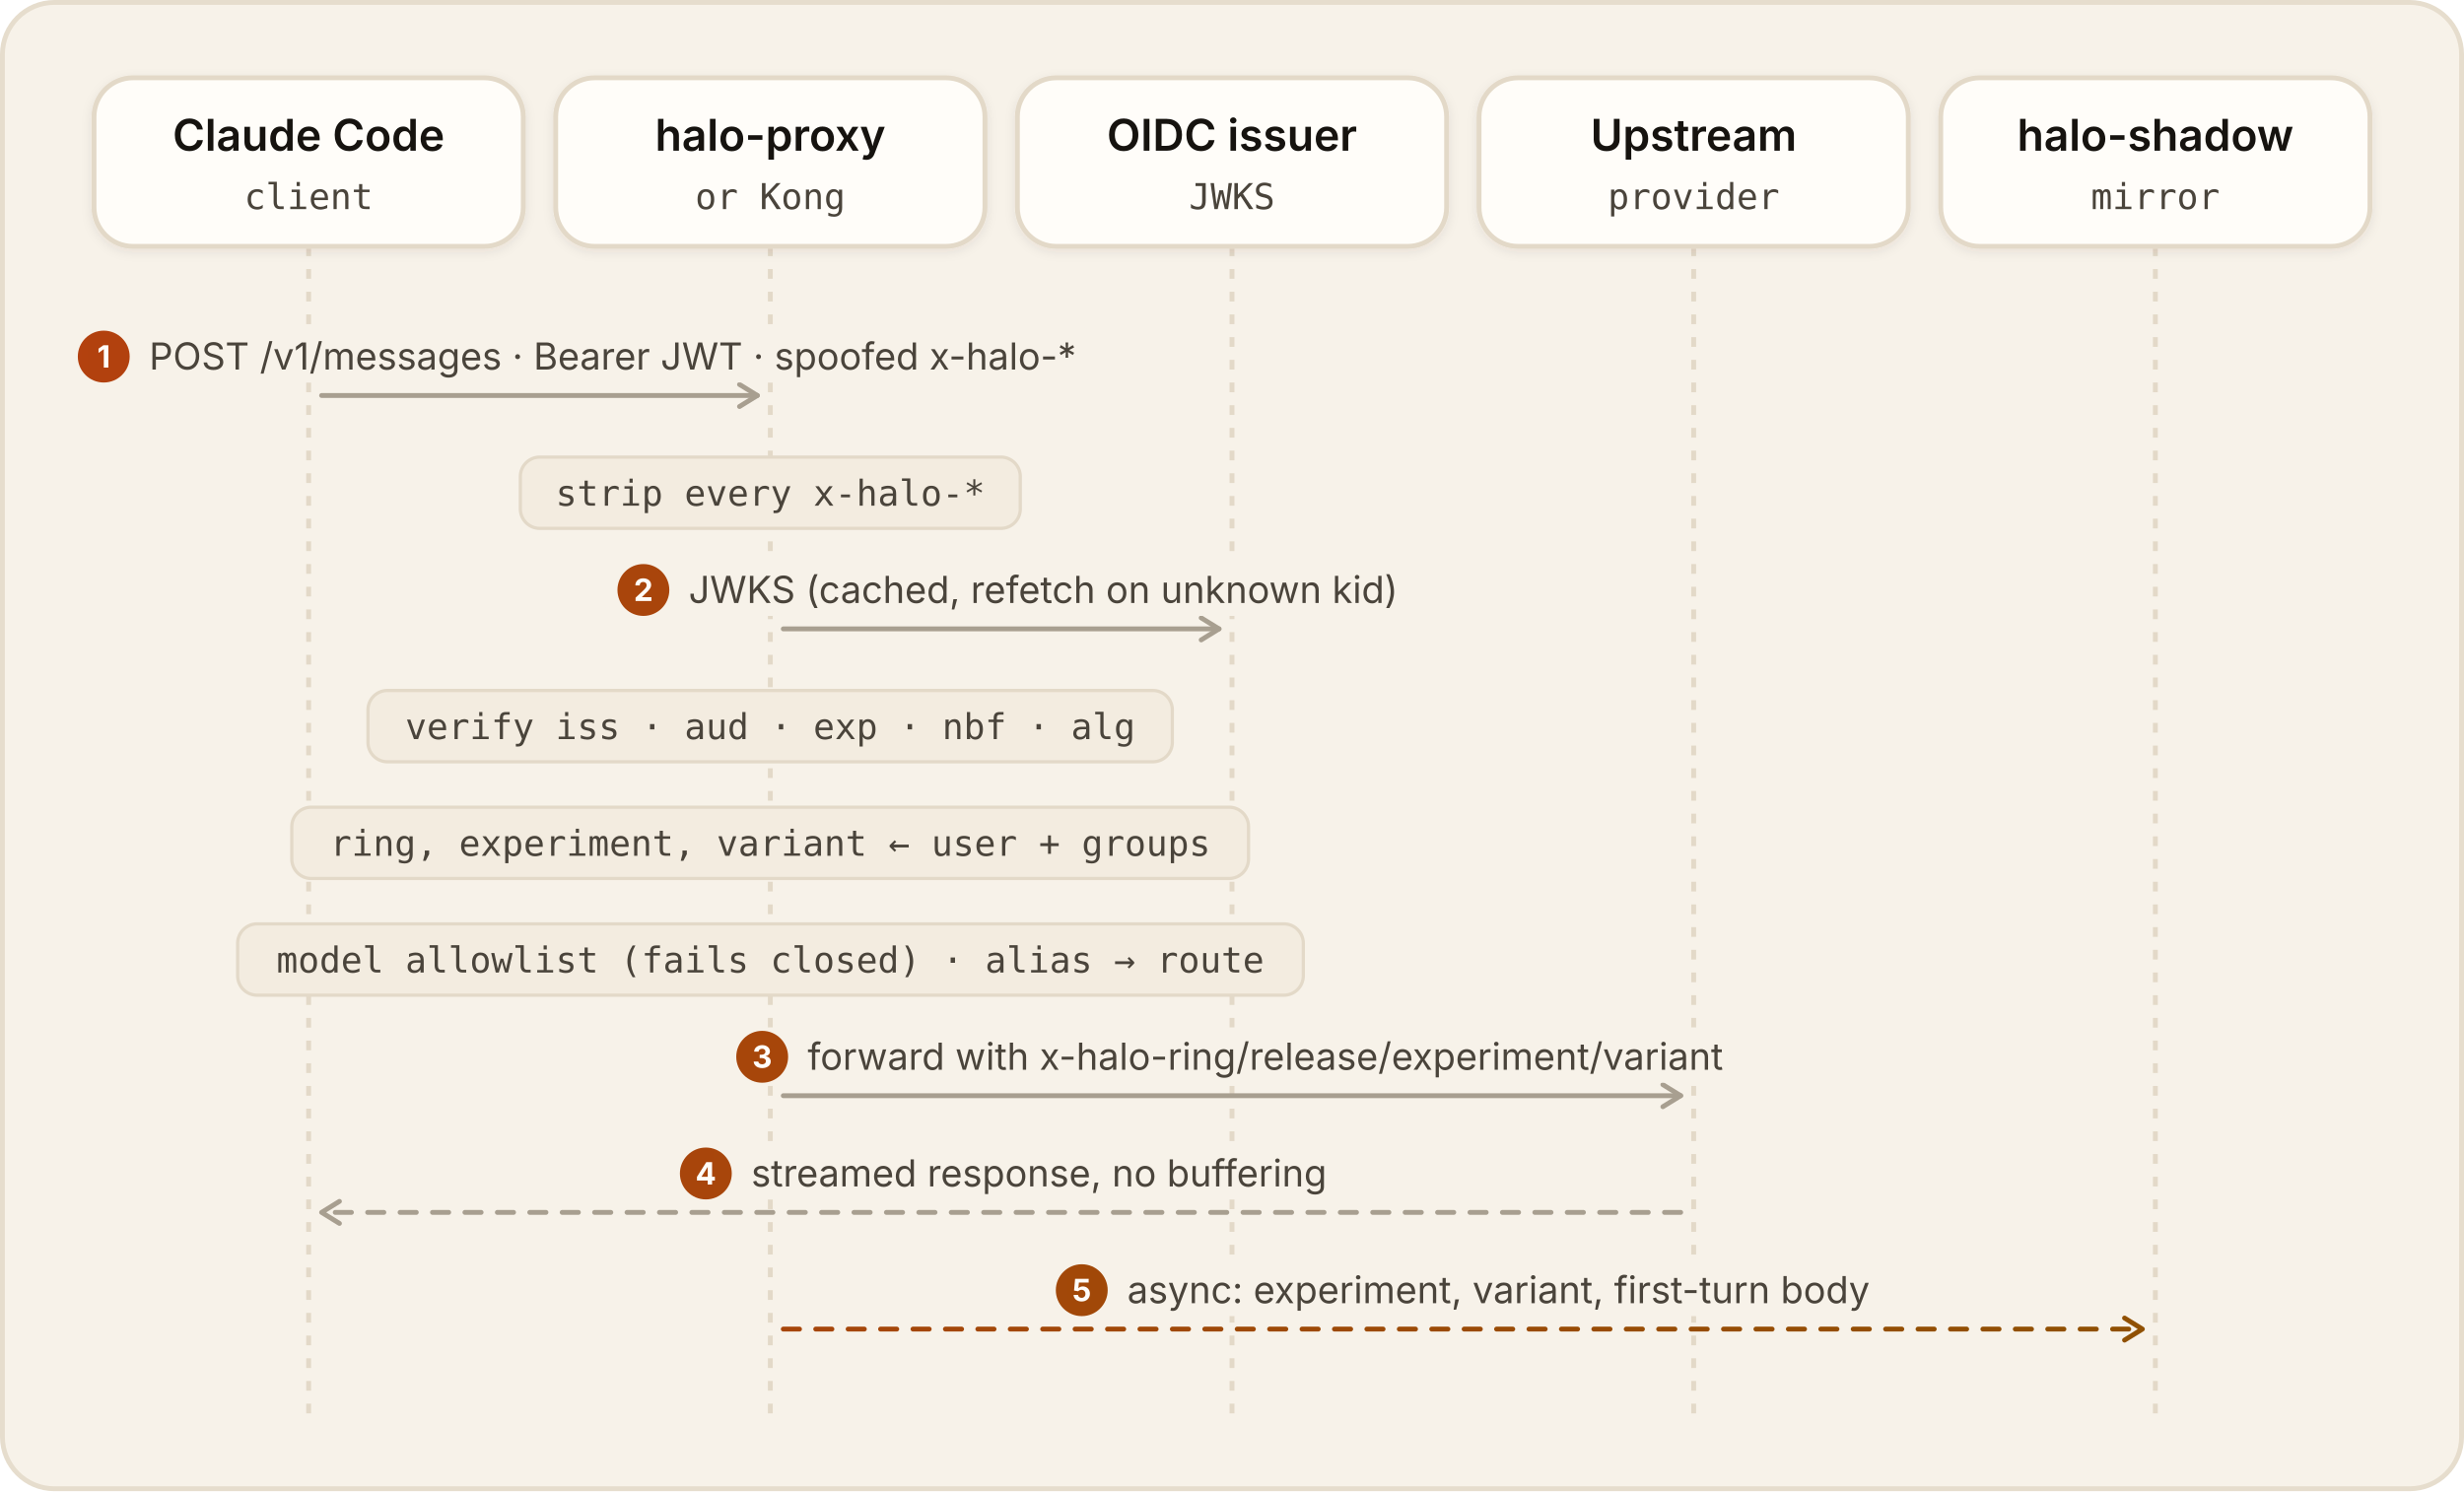
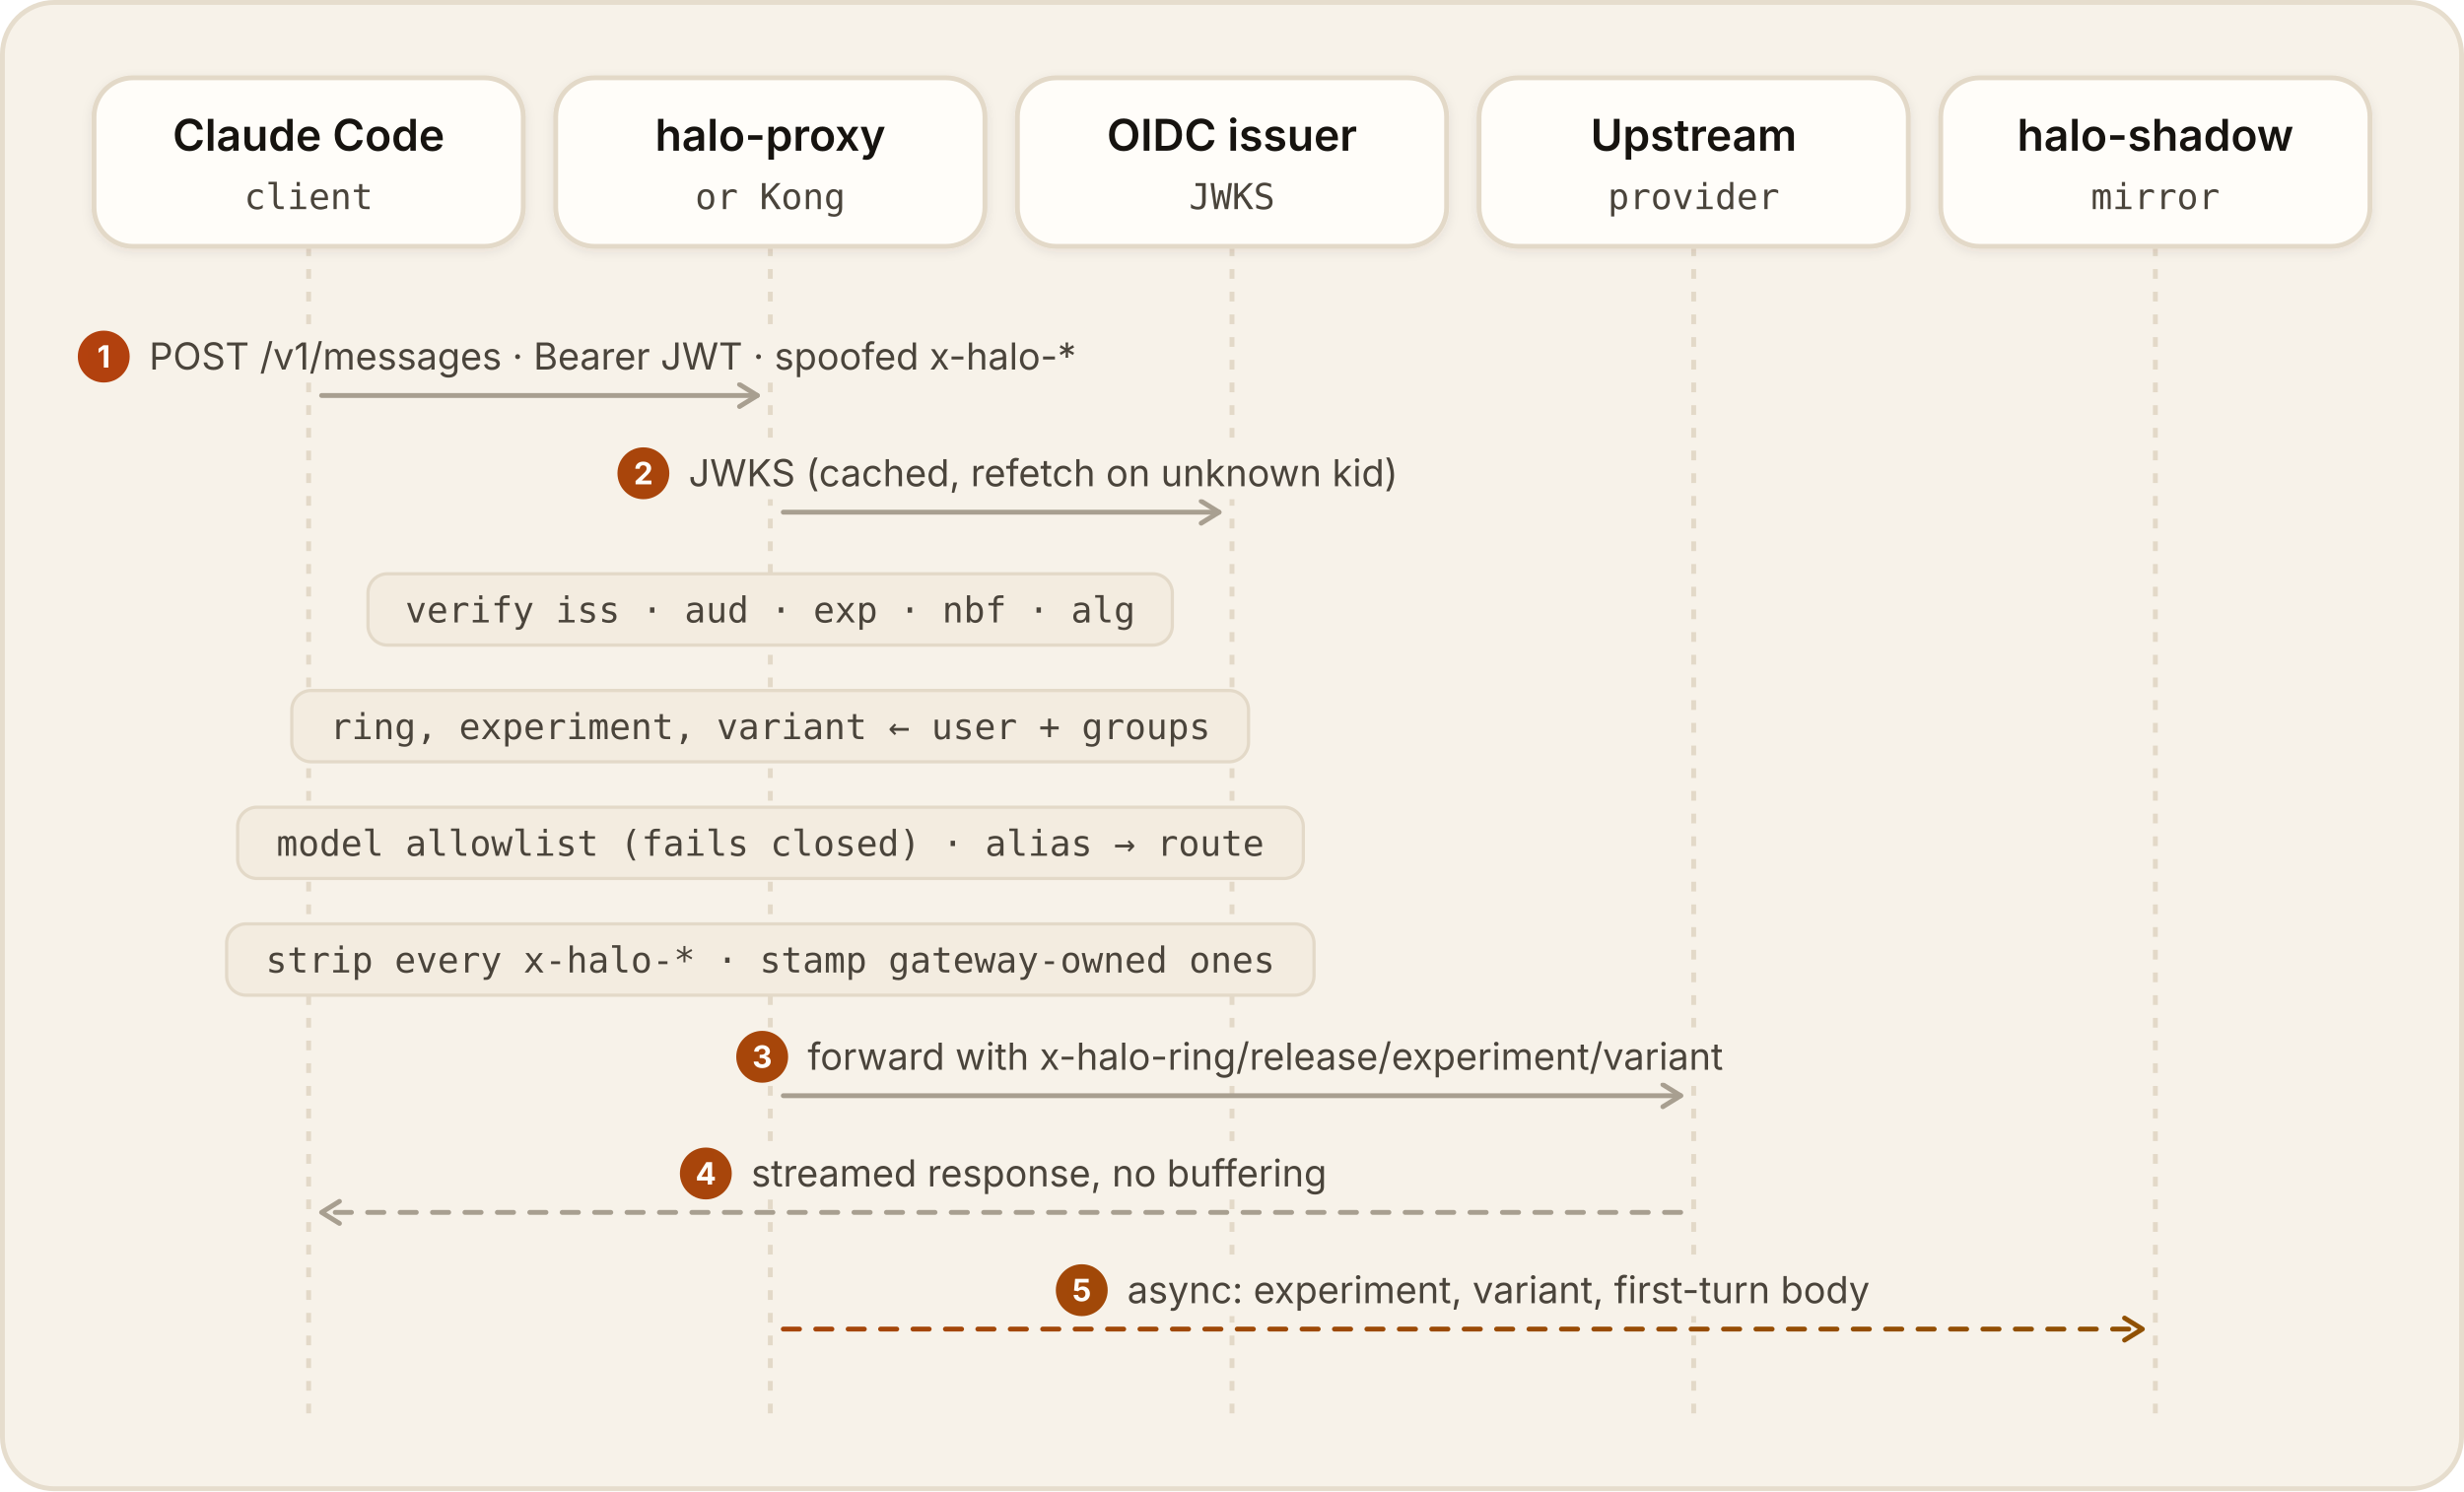
<svg xmlns="http://www.w3.org/2000/svg" viewBox="0 0 760 460" width="760" height="460" role="img" aria-labelledby="t d" font-family="ui-sans-serif,-apple-system,Inter,'Segoe UI',sans-serif">
  <style>
.cv{fill:#f7f2e9;stroke:#e6ddcd;stroke-width:1.5}
.card{fill:#fffdf9;stroke:#e3d9c8;stroke-width:1.5}
.soft{fill:url(#gs)}
.ring{fill:none;stroke:url(#ga);stroke-width:1.5}
.dcard{fill:#fbedea;stroke:#b42323;stroke-width:1.5}
.ghost{fill:none;stroke:#a89f90;stroke-width:1.5;stroke-dasharray:4 4}
.zone{fill:#f3ece0;stroke:#e0d5c2;stroke-width:1.5}
.chip{fill:#f3ece0;stroke:#e3d9c8;stroke-width:1}
text{font-family:ui-sans-serif,-apple-system,Inter,'Segoe UI',sans-serif}
.t{font-size:13.5px;font-weight:600;fill:#16130f}
.tm{font:600 12.5px ui-monospace,'SF Mono','JetBrains Mono',Menlo,Consolas,monospace;fill:#16130f}
.td{fill:#b42323}
.s{font-size:12px;fill:#4a443b}
.m{font:11px ui-monospace,'SF Mono','JetBrains Mono',Menlo,Consolas,monospace;fill:#4a443b}
.xs{font-size:10.5px;font-weight:500;fill:#655e52}
.xm{font-family:ui-monospace,'SF Mono','JetBrains Mono',Menlo,Consolas,monospace;font-weight:400}
.xa{fill:url(#ga);font-weight:600}
.xd{fill:#b42323;font-weight:600}
.xw{fill:#fffdf9;font-weight:600}
.k{font-size:10.5px;font-weight:600;letter-spacing:.08em;fill:#655e52}
.ka{fill:url(#ga)}
.h1{font-size:42px;font-weight:700;letter-spacing:-.02em;fill:#16130f}
.ln,.la,.ld,.lm{fill:none;stroke-width:1.5;stroke-linecap:round;stroke-linejoin:round}
.ln{stroke:#a89f90}.la{stroke:url(#ga)}.ld{stroke:#b42323}.lm{stroke:#e3d9c8}
.lane{stroke:#e3d9c8;stroke-width:1.5;stroke-dasharray:3 4}
.dash{stroke-dasharray:5 5}
.dl{fill:#a89f90}.da{fill:url(#ga)}.dd{fill:#b42323}
.pl{fill:#f7f2e9}.pa{fill:#f7f2e9;stroke:url(#ga);stroke-width:1}
.pd{fill:#fbedea;stroke:#b42323;stroke-width:1}.ps{fill:url(#ga)}
.fa{fill:url(#ga)}.fs{fill:url(#gs)}.fm{fill:#f3ece0}.fd{fill:#b42323}.ft{fill:#16130f}
.bdg{fill:url(#ga)}.bn{font-size:9.5px;font-weight:700;fill:#fffdf9}
.ic{fill:none;stroke:url(#ga);stroke-width:1.75;stroke-linecap:round;stroke-linejoin:round}
.pkt{fill:url(#ga)}
.grow{transform-box:fill-box;transform-origin:left;animation:grow 4.8s cubic-bezier(.6,0,.2,1) infinite}
@keyframes grow{0%{transform:scaleX(.08)}25%{transform:scaleX(.3)}50%{transform:scaleX(.55)}75%,100%{transform:scaleX(1)}}
.flow{stroke-dasharray:4 6;animation:flow 1.1s linear infinite}
@keyframes flow{to{stroke-dashoffset:-20}}
.blink{animation:blink 3.2s ease-in-out infinite}
@keyframes blink{0%,100%{opacity:.18}35%,65%{opacity:1}}
.pulse{transform-box:fill-box;transform-origin:center;animation:pulse 2.8s ease-out infinite}
@keyframes pulse{0%{opacity:.55;transform:scale(.6)}100%{opacity:0;transform:scale(1.5)}}
@media (prefers-reduced-motion:reduce){.flow,.blink,.pulse,.grow{animation:none}.blink{opacity:1}.pulse,.pkt{display:none}}
</style>
  <defs>
    <linearGradient id="ga" gradientUnits="userSpaceOnUse" x1="0" y1="0" x2="760" y2="0">
      <stop offset="0" stop-color="#b4400f" />
      <stop offset="1" stop-color="#8a5300" />
    </linearGradient>
    <linearGradient id="gs" gradientUnits="userSpaceOnUse" x1="0" y1="0" x2="760" y2="0">
      <stop offset="0" stop-color="#b4400f" stop-opacity="0.08" />
      <stop offset="1" stop-color="#8a5300" stop-opacity="0.08" />
    </linearGradient>
    <filter id="sh" x="-10%" y="-10%" width="120%" height="140%">
      <feDropShadow dx="0" dy="1" stdDeviation="1.6" flood-color="#3c280a" flood-opacity="0.08" />
    </filter>
  </defs>
  <rect class="cv" x=".75" y=".75" width="758.5" height="458.5" rx="16" />
  <path class="lane" d="M95.2 76V436" />
  <rect class="card" x="29.0" y="24" width="132.4" height="52" rx="12" filter="url(#sh)" />
  <text class="t" x="95.2" y="46.5" text-anchor="middle">Claude Code</text>
  <text class="m" x="95.2" y="64.5" text-anchor="middle">client</text>
  <path class="lane" d="M237.6 76V436" />
  <rect class="card" x="171.4" y="24" width="132.4" height="52" rx="12" filter="url(#sh)" />
  <text class="t" x="237.6" y="46.5" text-anchor="middle">halo-proxy</text>
  <text class="m" x="237.6" y="64.5" text-anchor="middle">or Kong</text>
  <path class="lane" d="M380.0 76V436" />
  <rect class="card" x="313.8" y="24" width="132.4" height="52" rx="12" filter="url(#sh)" />
  <text class="t" x="380" y="46.5" text-anchor="middle">OIDC issuer</text>
  <text class="m" x="380" y="64.5" text-anchor="middle">JWKS</text>
  <path class="lane" d="M522.4 76V436" />
  <rect class="card" x="456.2" y="24" width="132.4" height="52" rx="12" filter="url(#sh)" />
  <text class="t" x="522.4" y="46.5" text-anchor="middle">Upstream</text>
  <text class="m" x="522.4" y="64.5" text-anchor="middle">provider</text>
  <path class="lane" d="M664.8 76V436" />
  <rect class="card" x="598.6" y="24" width="132.4" height="52" rx="12" filter="url(#sh)" />
  <text class="t" x="664.8" y="46.5" text-anchor="middle">halo-shadow</text>
  <text class="m" x="664.8" y="64.5" text-anchor="middle">mirror</text>
  <path class="ln" d="M99.2 122L233.6 122" />
  <path class="ln hd" d="M228.1 125.4L233.6 122L228.1 118.6" />
  <rect class="pl" x="20.0" y="101" width="317.3" height="17" rx="4" />
  <circle class="bdg" cx="32.0" cy="110" r="8" />
  <text class="bn" x="32.0" y="113.4" text-anchor="middle">1</text>
  <text class="s" x="46.0" y="114" style="font-size:11.5px">POST /v1/messages · Bearer JWT · spoofed x-halo-*</text>
-   <rect class="chip" x="160.5" y="141" width="154.2" height="22" rx="6" />
-   <text class="m" x="237.6" y="156" text-anchor="middle">strip every x-halo-*</text>
-   <path class="ln" d="M241.6 194L376 194" />
-   <path class="ln hd" d="M370.5 197.4L376 194L370.5 190.6" />
-   <rect class="pl" x="186.4" y="173" width="244.7" height="17" rx="4" />
-   <circle class="bdg" cx="198.448" cy="182" r="8" />
-   <text class="bn" x="198.448" y="185.4" text-anchor="middle">2</text>
-   <text class="s" x="212.4" y="186" style="font-size:11.5px">JWKS (cached, refetch on unknown kid)</text>
-   <rect class="chip" x="113.5" y="213" width="248.1" height="22" rx="6" />
-   <text class="m" x="237.6" y="228" text-anchor="middle">verify iss · aud · exp · nbf · alg</text>
-   <rect class="chip" x="90.0" y="249" width="295.1" height="22" rx="6" />
-   <text class="m" x="237.6" y="264" text-anchor="middle">ring, experiment, variant ← user + groups</text>
-   <rect class="chip" x="73.3" y="285" width="328.7" height="22" rx="6" />
-   <text class="m" x="237.6" y="300" text-anchor="middle">model allowlist (fails closed) · alias → route</text>
+   <path class="ln" d="M241.6 158L376 158" />
+   <path class="ln hd" d="M370.5 161.4L376 158L370.5 154.6" />
+   <rect class="pl" x="186.4" y="137" width="244.7" height="17" rx="4" />
+   <circle class="bdg" cx="198.448" cy="146" r="8" />
+   <text class="bn" x="198.448" y="149.4" text-anchor="middle">2</text>
+   <text class="s" x="212.4" y="150" style="font-size:11.5px">JWKS (cached, refetch on unknown kid)</text>
+   <rect class="chip" x="113.5" y="177" width="248.1" height="22" rx="6" />
+   <text class="m" x="237.6" y="192" text-anchor="middle">verify iss · aud · exp · nbf · alg</text>
+   <rect class="chip" x="90.0" y="213" width="295.1" height="22" rx="6" />
+   <text class="m" x="237.6" y="228" text-anchor="middle">ring, experiment, variant ← user + groups</text>
+   <rect class="chip" x="73.3" y="249" width="328.7" height="22" rx="6" />
+   <text class="m" x="237.6" y="264" text-anchor="middle">model allowlist (fails closed) · alias → route</text>
+   <rect class="chip" x="69.9" y="285" width="335.4" height="22" rx="6" />
+   <text class="m" x="237.6" y="300" text-anchor="middle">strip every x-halo-* · stamp gateway-owned ones</text>
  <path class="ln" d="M241.6 338L518.4 338" />
  <path class="ln hd" d="M512.9 341.4L518.4 338L512.9 334.6" />
  <rect class="pl" x="223.1" y="317" width="313.8" height="17" rx="4" />
  <circle class="bdg" cx="235.09" cy="326" r="8" />
  <text class="bn" x="235.09" y="329.4" text-anchor="middle">3</text>
  <text class="s" x="249.1" y="330" style="font-size:11.5px">forward with x-halo-ring/release/experiment/variant</text>
  <path class="ln dash" d="M518.4 374L99.2 374" />
  <path class="ln hd" d="M104.7 370.6L99.2 374L104.7 377.4" />
  <rect class="pl" x="205.7" y="353" width="206.2" height="17" rx="4" />
  <circle class="bdg" cx="217.71" cy="362" r="8" />
  <text class="bn" x="217.71" y="365.4" text-anchor="middle">4</text>
  <text class="s" x="231.7" y="366" style="font-size:11.5px">streamed response, no buffering</text>
  <path class="la dash" d="M241.6 410L660.8 410" />
  <path class="la hd" d="M655.3 413.4L660.8 410L655.3 406.6" />
  <rect class="pl" x="321.7" y="389" width="259.1" height="17" rx="4" />
  <circle class="bdg" cx="333.66" cy="398" r="8" />
  <text class="bn" x="333.66" y="401.4" text-anchor="middle">5</text>
  <text class="s" x="347.7" y="402" style="font-size:11.5px">async: experiment, variant, first-turn body</text>
</svg>
